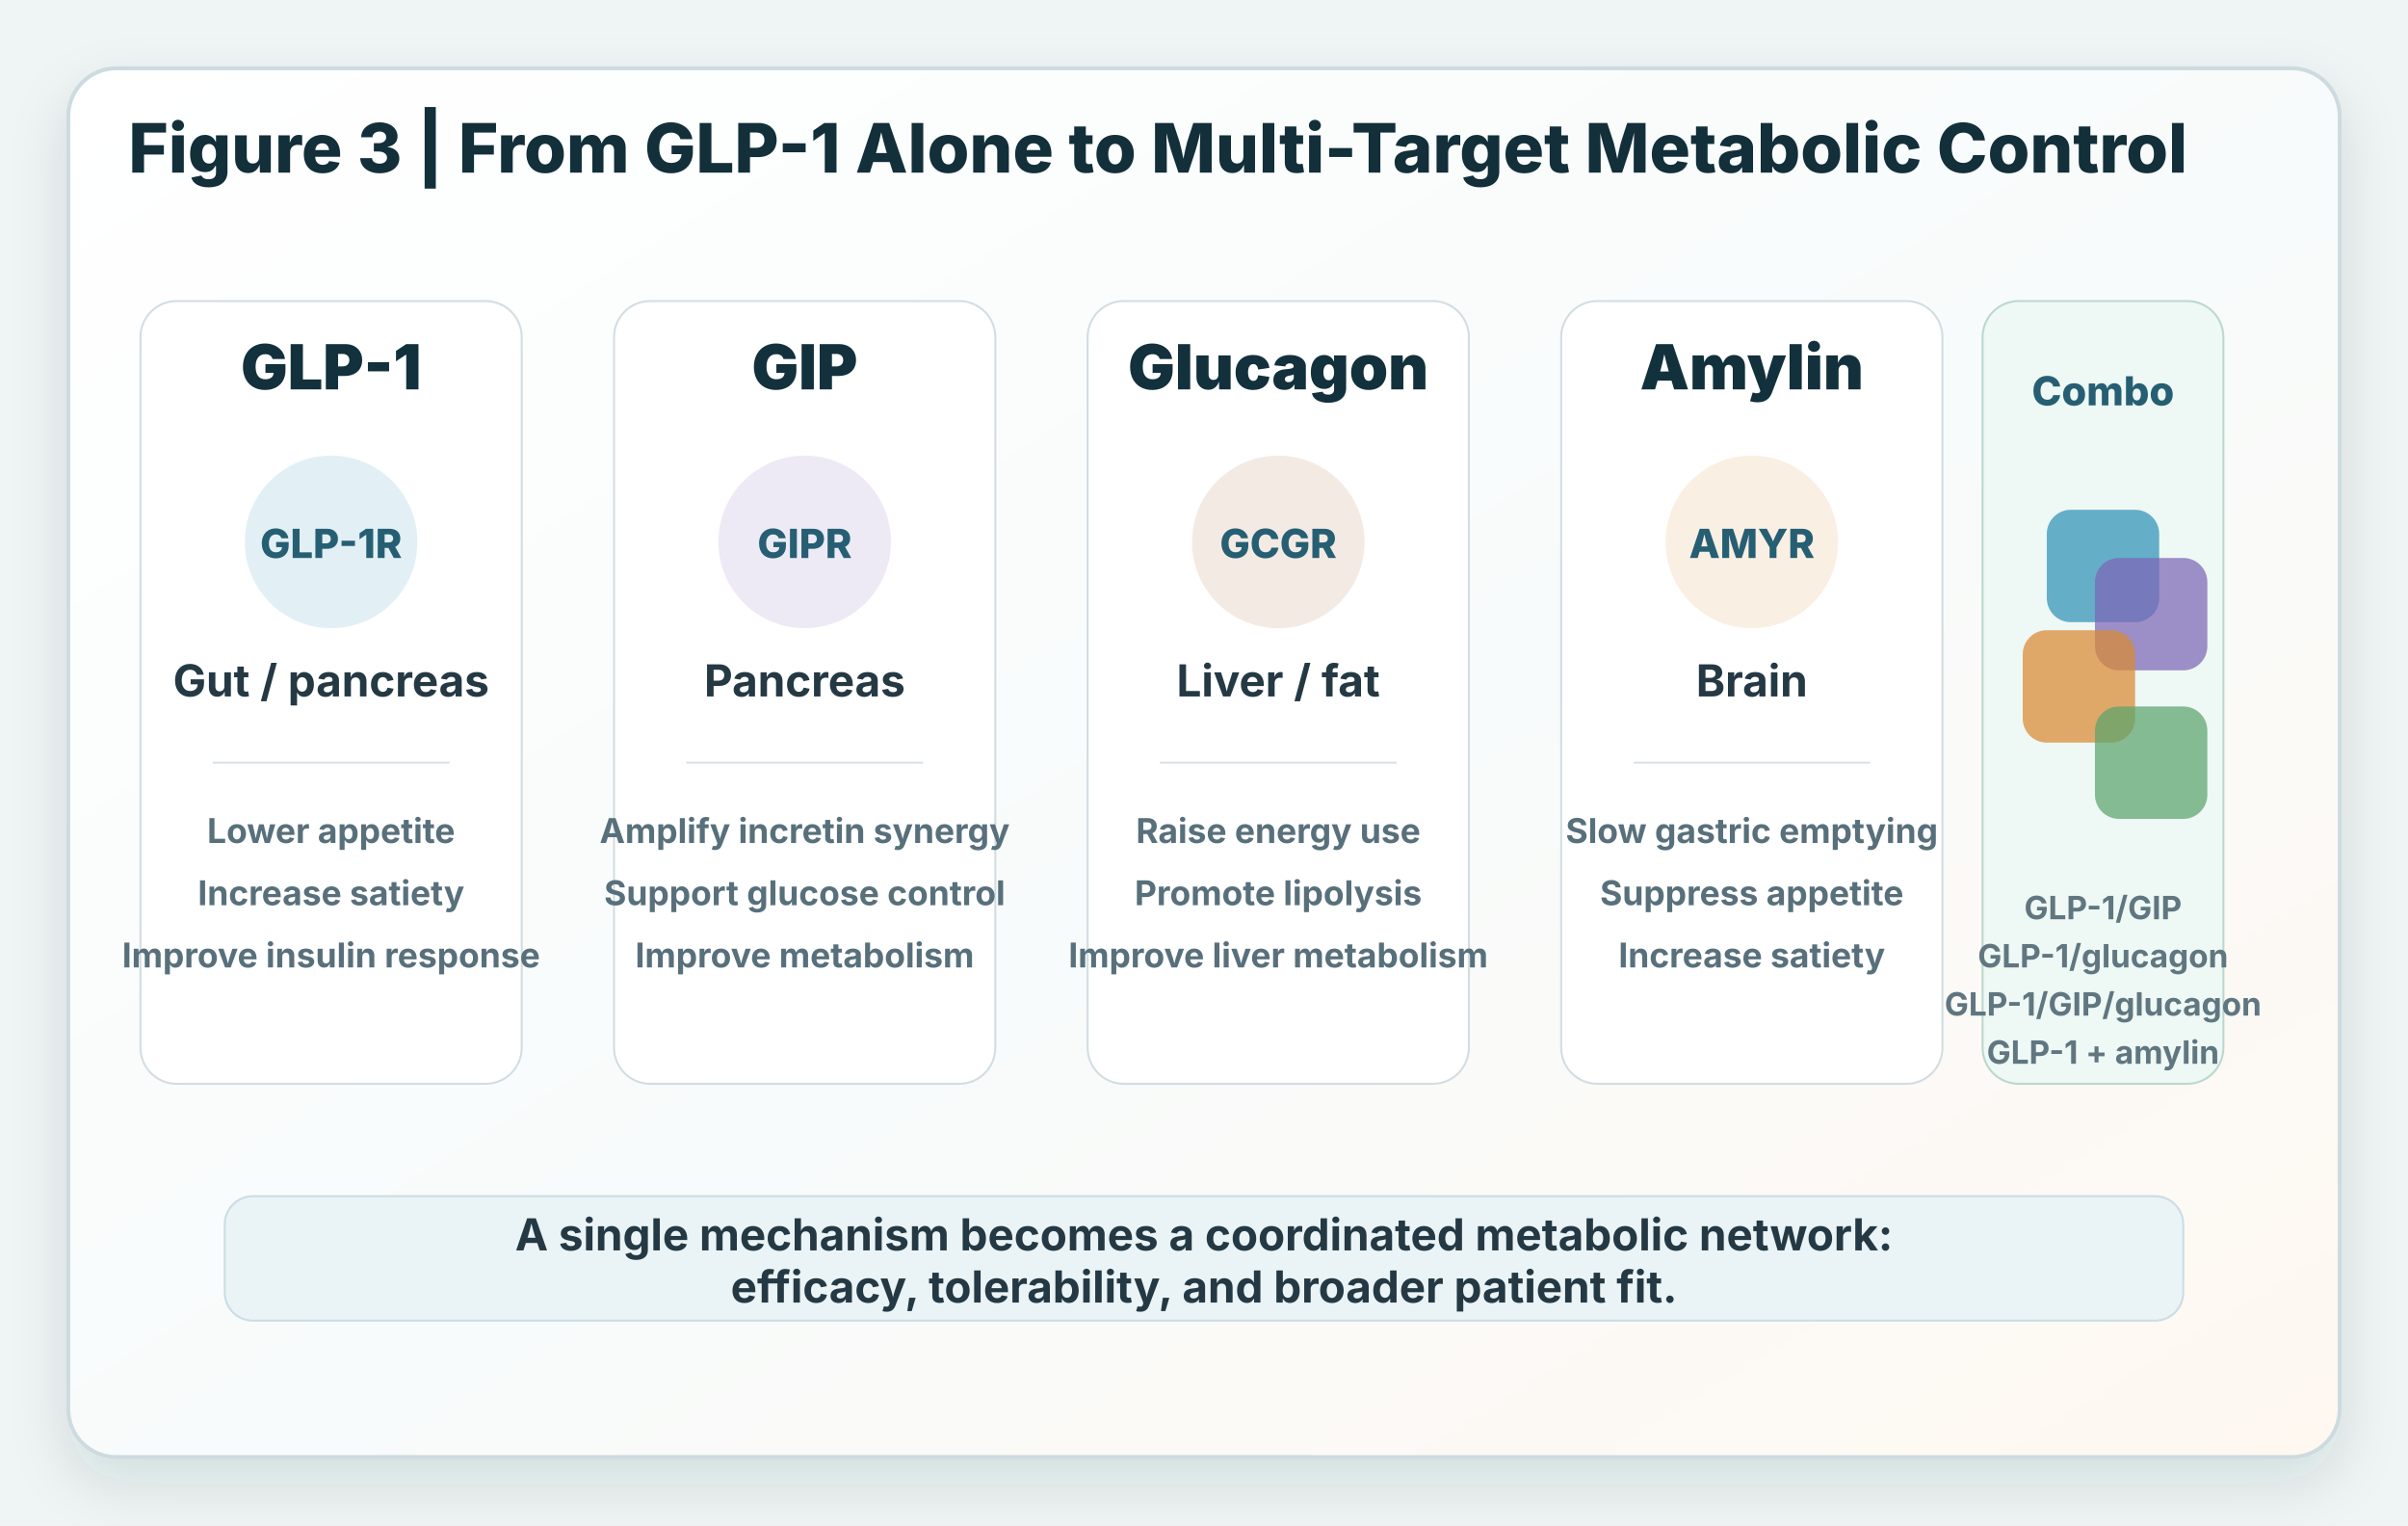
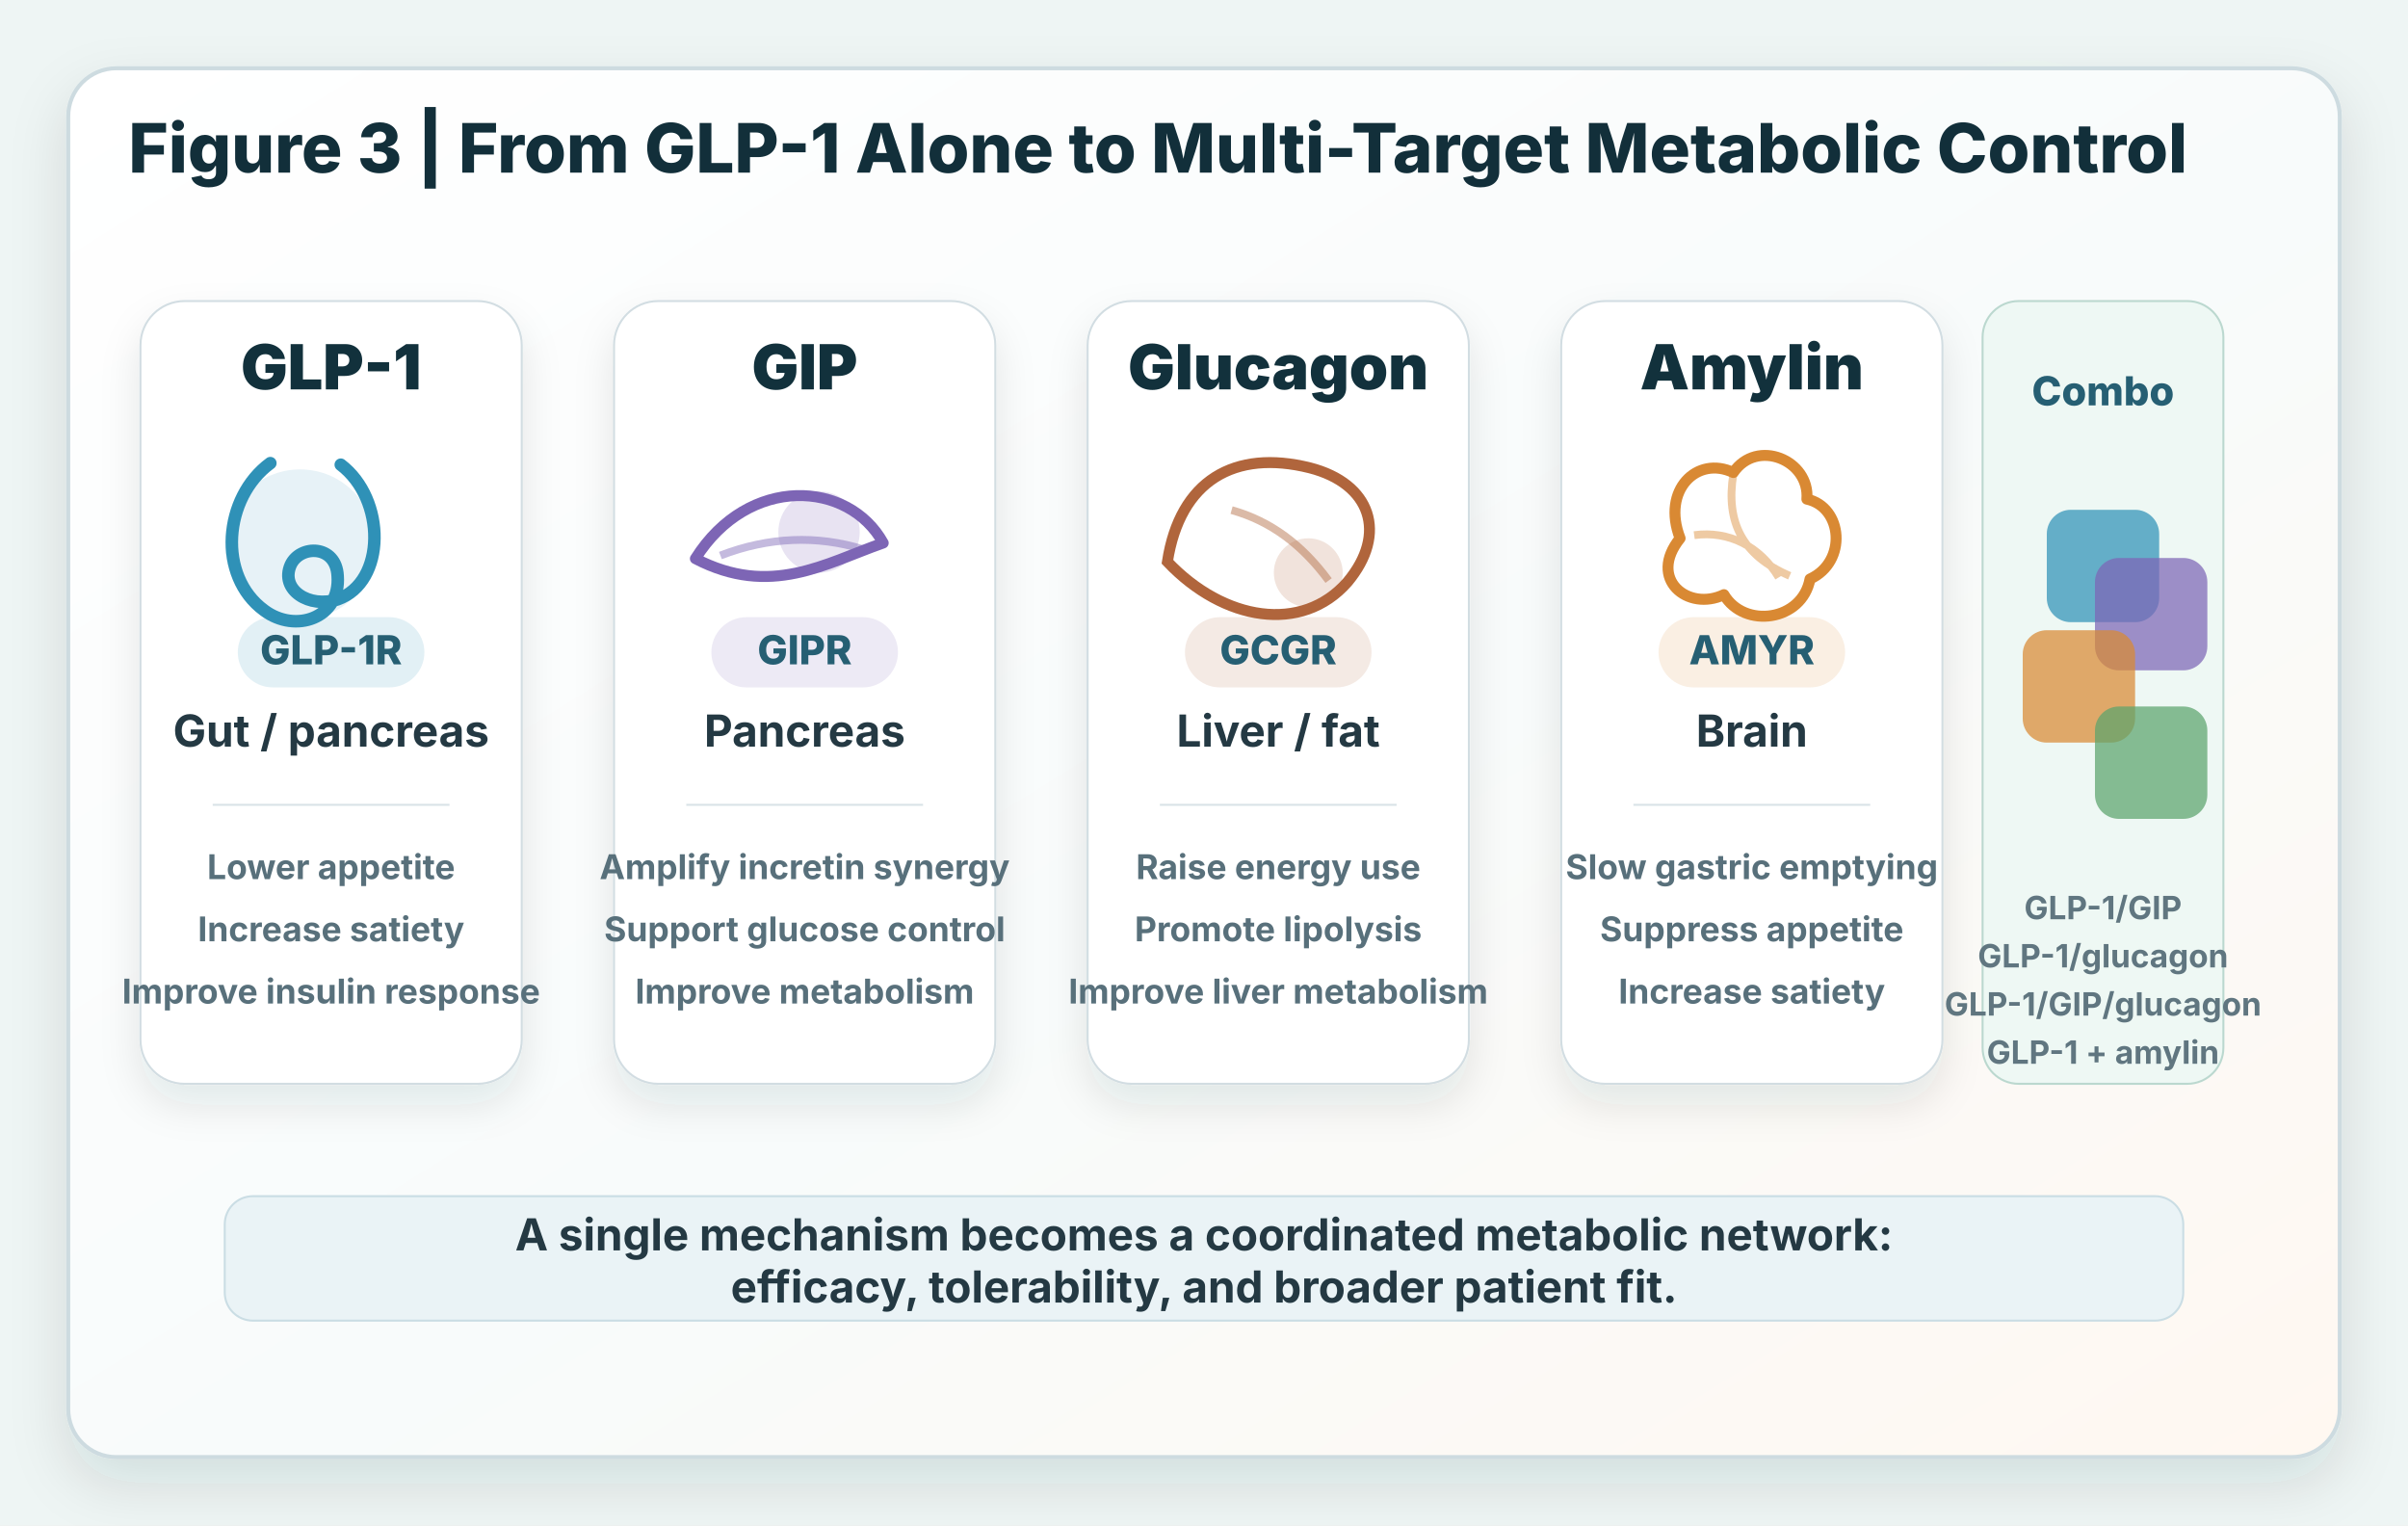
<svg xmlns="http://www.w3.org/2000/svg" width="1200" height="760" viewBox="0 0 1200 760" role="img" aria-label="Figure 3 | From GLP-1 Alone to Multi-Target Metabolic Control">
  <defs>
    <linearGradient id="sheet" x1="0" y1="0" x2="1" y2="1">
      <stop offset="0%" stop-color="#ffffff" />
      <stop offset="54%" stop-color="#f8fbfb" />
      <stop offset="100%" stop-color="#fff8f1" />
    </linearGradient>
    <filter id="softShadow" x="-20%" y="-20%" width="140%" height="140%">
      <feDropShadow dx="0" dy="12" stdDeviation="14" flood-color="#12313c" flood-opacity=".12" />
    </filter>
+     <filter id="cardShadow" x="-20%" y="-20%" width="140%" height="140%">
+       <feDropShadow dx="0" dy="10" stdDeviation="10" flood-color="#12313c" flood-opacity=".10" />
+     </filter>
+     <radialGradient id="softBlue" cx="50%" cy="45%" r="70%">
+       <stop offset="0%" stop-color="#dff3f7" />
+       <stop offset="100%" stop-color="#f8fcfd" />
+     </radialGradient>
+     <radialGradient id="softCoral" cx="50%" cy="45%" r="70%">
+       <stop offset="0%" stop-color="#ffe4df" />
+       <stop offset="100%" stop-color="#fff8f5" />
+     </radialGradient>
  </defs>
  <style>
    .title{font:800 34px Inter,Arial,sans-serif;fill:#122f3a}
    .eyebrow{font:800 18px Inter,Arial,sans-serif;letter-spacing:.12em;fill:#9e5b28;text-transform:uppercase}
    .label{font:800 25px Inter,Arial,sans-serif;fill:#12313c}
    .body{font:700 22px Inter,Arial,sans-serif;fill:#243943}
    .note{font:700 17px Inter,Arial,sans-serif;fill:#58707b}
    .small{font:700 16px Inter,Arial,sans-serif;fill:#607680}
    .axis{font:800 20px Inter,Arial,sans-serif;fill:#265f73}
    .brand{font:900 31px Inter,Arial,sans-serif;fill:#12313c}
+     .caption{font:800 14px Inter,Arial,sans-serif;letter-spacing:.08em;fill:#8aa0aa;text-transform:uppercase}
  </style>
  <rect width="1200" height="760" fill="#eef5f4" />
+   <path d="M58 646 C245 565 338 610 505 654 C693 704 833 607 1140 652" fill="none" stroke="#cde5e8" stroke-width="5" opacity=".7" />
+   <path d="M66 130 C224 62 353 87 477 126" fill="none" stroke="#e7f1f2" stroke-width="4" opacity=".9" />
+   <circle cx="1010" cy="110" r="80" fill="#eef7f3" opacity=".8" />
  <rect x="34" y="34" width="1132" height="692" rx="24" fill="url(#sheet)" stroke="#cddbe0" stroke-width="2" filter="url(#softShadow)" />
  <text x="64" y="86" class="title">Figure 3 | From GLP-1 Alone to Multi-Target Metabolic Control</text>
  <g transform="translate(70 150)">
-     <rect x="0" y="0" width="190" height="390" rx="18" fill="#fff" stroke="#d2dde2" />
+     <rect x="0" y="0" width="190" height="390" rx="22" fill="#fff" stroke="#d2dde2" filter="url(#cardShadow)" />
    <text x="95" y="44" class="brand" text-anchor="middle" fill="#2f91b7">GLP-1</text>
-     <circle cx="95" cy="120" r="43" fill="#2f91b7" opacity=".14" />
-     <text x="95" y="128" class="axis" text-anchor="middle" fill="#2f91b7">GLP-1R</text>
-     <text x="95" y="197" class="body" text-anchor="middle">Gut / pancreas</text>
-     <line x1="36" y1="230" x2="154" y2="230" stroke="#d9e3e7" />
-     <text x="95" y="270" class="note" text-anchor="middle">Lower appetite</text>
-     <text x="95" y="301" class="note" text-anchor="middle">Increase satiety</text>
-     <text x="95" y="332" class="note" text-anchor="middle">Improve insulin response</text>
+     <g transform="translate(7 48) scale(.78)">
+       <g>
+         <path d="M74 42 c-30 22-34 72-4 94 c20 15 49 5 47-22 c-1-20-24-20-30-7 c-7 16 12 28 30 22 c31-11 31-64 2-86" fill="none" stroke="#2f91b7" stroke-width="8" stroke-linecap="round" />
+         <circle cx="93" cy="94" r="48" fill="#2f91b7" opacity=".12" />
+       </g>
+     </g>
+     <rect x="49" y="158" width="92" height="34" rx="17" fill="#2f91b7" opacity=".14" stroke="#2f91b7" />
+     <text x="95" y="181" class="axis" text-anchor="middle" fill="#2f91b7">GLP-1R</text>
+     <text x="95" y="222" class="body" text-anchor="middle">Gut / pancreas</text>
+     <line x1="36" y1="251" x2="154" y2="251" stroke="#d9e3e7" />
+     <text x="95" y="288" class="note" text-anchor="middle">Lower appetite</text>
+     <text x="95" y="319" class="note" text-anchor="middle">Increase satiety</text>
+     <text x="95" y="350" class="note" text-anchor="middle">Improve insulin response</text>
  </g>
  <g transform="translate(306 150)">
-     <rect x="0" y="0" width="190" height="390" rx="18" fill="#fff" stroke="#d2dde2" />
+     <rect x="0" y="0" width="190" height="390" rx="22" fill="#fff" stroke="#d2dde2" filter="url(#cardShadow)" />
    <text x="95" y="44" class="brand" text-anchor="middle" fill="#7d65b5">GIP</text>
-     <circle cx="95" cy="120" r="43" fill="#7d65b5" opacity=".14" />
-     <text x="95" y="128" class="axis" text-anchor="middle" fill="#7d65b5">GIPR</text>
-     <text x="95" y="197" class="body" text-anchor="middle">Pancreas</text>
-     <line x1="36" y1="230" x2="154" y2="230" stroke="#d9e3e7" />
-     <text x="95" y="270" class="note" text-anchor="middle">Amplify incretin synergy</text>
-     <text x="95" y="301" class="note" text-anchor="middle">Support glucose control</text>
-     <text x="95" y="332" class="note" text-anchor="middle">Improve metabolism</text>
+     <g transform="translate(7 48) scale(.78)">
+       <g>
+         <path d="M43 103 c34-54 98-50 120-10 c-37 13-72 35-120 10z" fill="#fff" stroke="#7d65b5" stroke-width="7" stroke-linejoin="round" />
+         <circle cx="122" cy="86" r="26" fill="#7d65b5" opacity=".18" />
+         <path d="M59 101 c31-12 62-13 91-4" fill="none" stroke="#7d65b5" stroke-width="5" opacity=".45" />
+       </g>
+     </g>
+     <rect x="49" y="158" width="92" height="34" rx="17" fill="#7d65b5" opacity=".14" stroke="#7d65b5" />
+     <text x="95" y="181" class="axis" text-anchor="middle" fill="#7d65b5">GIPR</text>
+     <text x="95" y="222" class="body" text-anchor="middle">Pancreas</text>
+     <line x1="36" y1="251" x2="154" y2="251" stroke="#d9e3e7" />
+     <text x="95" y="288" class="note" text-anchor="middle">Amplify incretin synergy</text>
+     <text x="95" y="319" class="note" text-anchor="middle">Support glucose control</text>
+     <text x="95" y="350" class="note" text-anchor="middle">Improve metabolism</text>
  </g>
  <g transform="translate(542 150)">
-     <rect x="0" y="0" width="190" height="390" rx="18" fill="#fff" stroke="#d2dde2" />
+     <rect x="0" y="0" width="190" height="390" rx="22" fill="#fff" stroke="#d2dde2" filter="url(#cardShadow)" />
    <text x="95" y="44" class="brand" text-anchor="middle" fill="#b0653c">Glucagon</text>
-     <circle cx="95" cy="120" r="43" fill="#b0653c" opacity=".14" />
-     <text x="95" y="128" class="axis" text-anchor="middle" fill="#b0653c">GCGR</text>
-     <text x="95" y="197" class="body" text-anchor="middle">Liver / fat</text>
-     <line x1="36" y1="230" x2="154" y2="230" stroke="#d9e3e7" />
-     <text x="95" y="270" class="note" text-anchor="middle">Raise energy use</text>
-     <text x="95" y="301" class="note" text-anchor="middle">Promote lipolysis</text>
-     <text x="95" y="332" class="note" text-anchor="middle">Improve liver metabolism</text>
+     <g transform="translate(7 48) scale(.78)">
+       <g>
+         <path d="M42 105 c8-52 43-72 91-60 c39 10 50 42 24 73 c-29 33-79 25-115-13z" fill="#fff" stroke="#b0653c" stroke-width="7" />
+         <circle cx="132" cy="112" r="22" fill="#b0653c" opacity=".18" />
+         <path d="M83 72 c25 7 45 22 62 45" fill="none" stroke="#b0653c" stroke-width="5" opacity=".45" />
+       </g>
+     </g>
+     <rect x="49" y="158" width="92" height="34" rx="17" fill="#b0653c" opacity=".14" stroke="#b0653c" />
+     <text x="95" y="181" class="axis" text-anchor="middle" fill="#b0653c">GCGR</text>
+     <text x="95" y="222" class="body" text-anchor="middle">Liver / fat</text>
+     <line x1="36" y1="251" x2="154" y2="251" stroke="#d9e3e7" />
+     <text x="95" y="288" class="note" text-anchor="middle">Raise energy use</text>
+     <text x="95" y="319" class="note" text-anchor="middle">Promote lipolysis</text>
+     <text x="95" y="350" class="note" text-anchor="middle">Improve liver metabolism</text>
  </g>
  <g transform="translate(778 150)">
-     <rect x="0" y="0" width="190" height="390" rx="18" fill="#fff" stroke="#d2dde2" />
+     <rect x="0" y="0" width="190" height="390" rx="22" fill="#fff" stroke="#d2dde2" filter="url(#cardShadow)" />
    <text x="95" y="44" class="brand" text-anchor="middle" fill="#d98933">Amylin</text>
-     <circle cx="95" cy="120" r="43" fill="#d98933" opacity=".14" />
-     <text x="95" y="128" class="axis" text-anchor="middle" fill="#d98933">AMYR</text>
-     <text x="95" y="197" class="body" text-anchor="middle">Brain</text>
-     <line x1="36" y1="230" x2="154" y2="230" stroke="#d9e3e7" />
-     <text x="95" y="270" class="note" text-anchor="middle">Slow gastric emptying</text>
-     <text x="95" y="301" class="note" text-anchor="middle">Suppress appetite</text>
-     <text x="95" y="332" class="note" text-anchor="middle">Increase satiety</text>
+     <g transform="translate(7 48) scale(.78)">
+       <g>
+         <path d="M67 90 c-12-31 11-53 34-42 c15-22 49-8 47 17 c23 5 26 40 2 51 c-5 27-42 32-55 10 c-23 11-49-10-28-36z" fill="#fff" stroke="#d98933" stroke-width="7" stroke-linejoin="round" />
+         <path d="M101 49 c-5 31 6 52 36 65M76 88 c22-3 42 7 54 27" fill="none" stroke="#d98933" stroke-width="5" opacity=".45" />
+       </g>
+     </g>
+     <rect x="49" y="158" width="92" height="34" rx="17" fill="#d98933" opacity=".14" stroke="#d98933" />
+     <text x="95" y="181" class="axis" text-anchor="middle" fill="#d98933">AMYR</text>
+     <text x="95" y="222" class="body" text-anchor="middle">Brain</text>
+     <line x1="36" y1="251" x2="154" y2="251" stroke="#d9e3e7" />
+     <text x="95" y="288" class="note" text-anchor="middle">Slow gastric emptying</text>
+     <text x="95" y="319" class="note" text-anchor="middle">Suppress appetite</text>
+     <text x="95" y="350" class="note" text-anchor="middle">Increase satiety</text>
  </g>
  <g transform="translate(988 150)">
    <rect x="0" y="0" width="120" height="390" rx="18" fill="#eef8f4" stroke="#bbd8cf" />
    <text x="60" y="52" class="axis" text-anchor="middle">Combo</text>
    <rect x="32" y="104" width="56" height="56" rx="12" fill="#2f91b7" opacity=".72" />
    <rect x="56" y="128" width="56" height="56" rx="12" fill="#7d65b5" opacity=".72" />
    <rect x="20" y="164" width="56" height="56" rx="12" fill="#d98933" opacity=".72" />
    <rect x="56" y="202" width="56" height="56" rx="12" fill="#5ba36c" opacity=".72" />
    <text x="60" y="308" class="small" text-anchor="middle">GLP-1/GIP</text>
    <text x="60" y="332" class="small" text-anchor="middle">GLP-1/glucagon</text>
    <text x="60" y="356" class="small" text-anchor="middle">GLP-1/GIP/glucagon</text>
    <text x="60" y="380" class="small" text-anchor="middle">GLP-1 + amylin</text>
  </g>
  <rect x="112" y="596" width="976" height="62" rx="14" fill="#eaf3f6" stroke="#cadde4" />
  <text x="600" y="623" class="body" text-anchor="middle">A single mechanism becomes a coordinated metabolic network:</text>
  <text x="600" y="649" class="body" text-anchor="middle">efficacy, tolerability, and broader patient fit.</text>
</svg>
